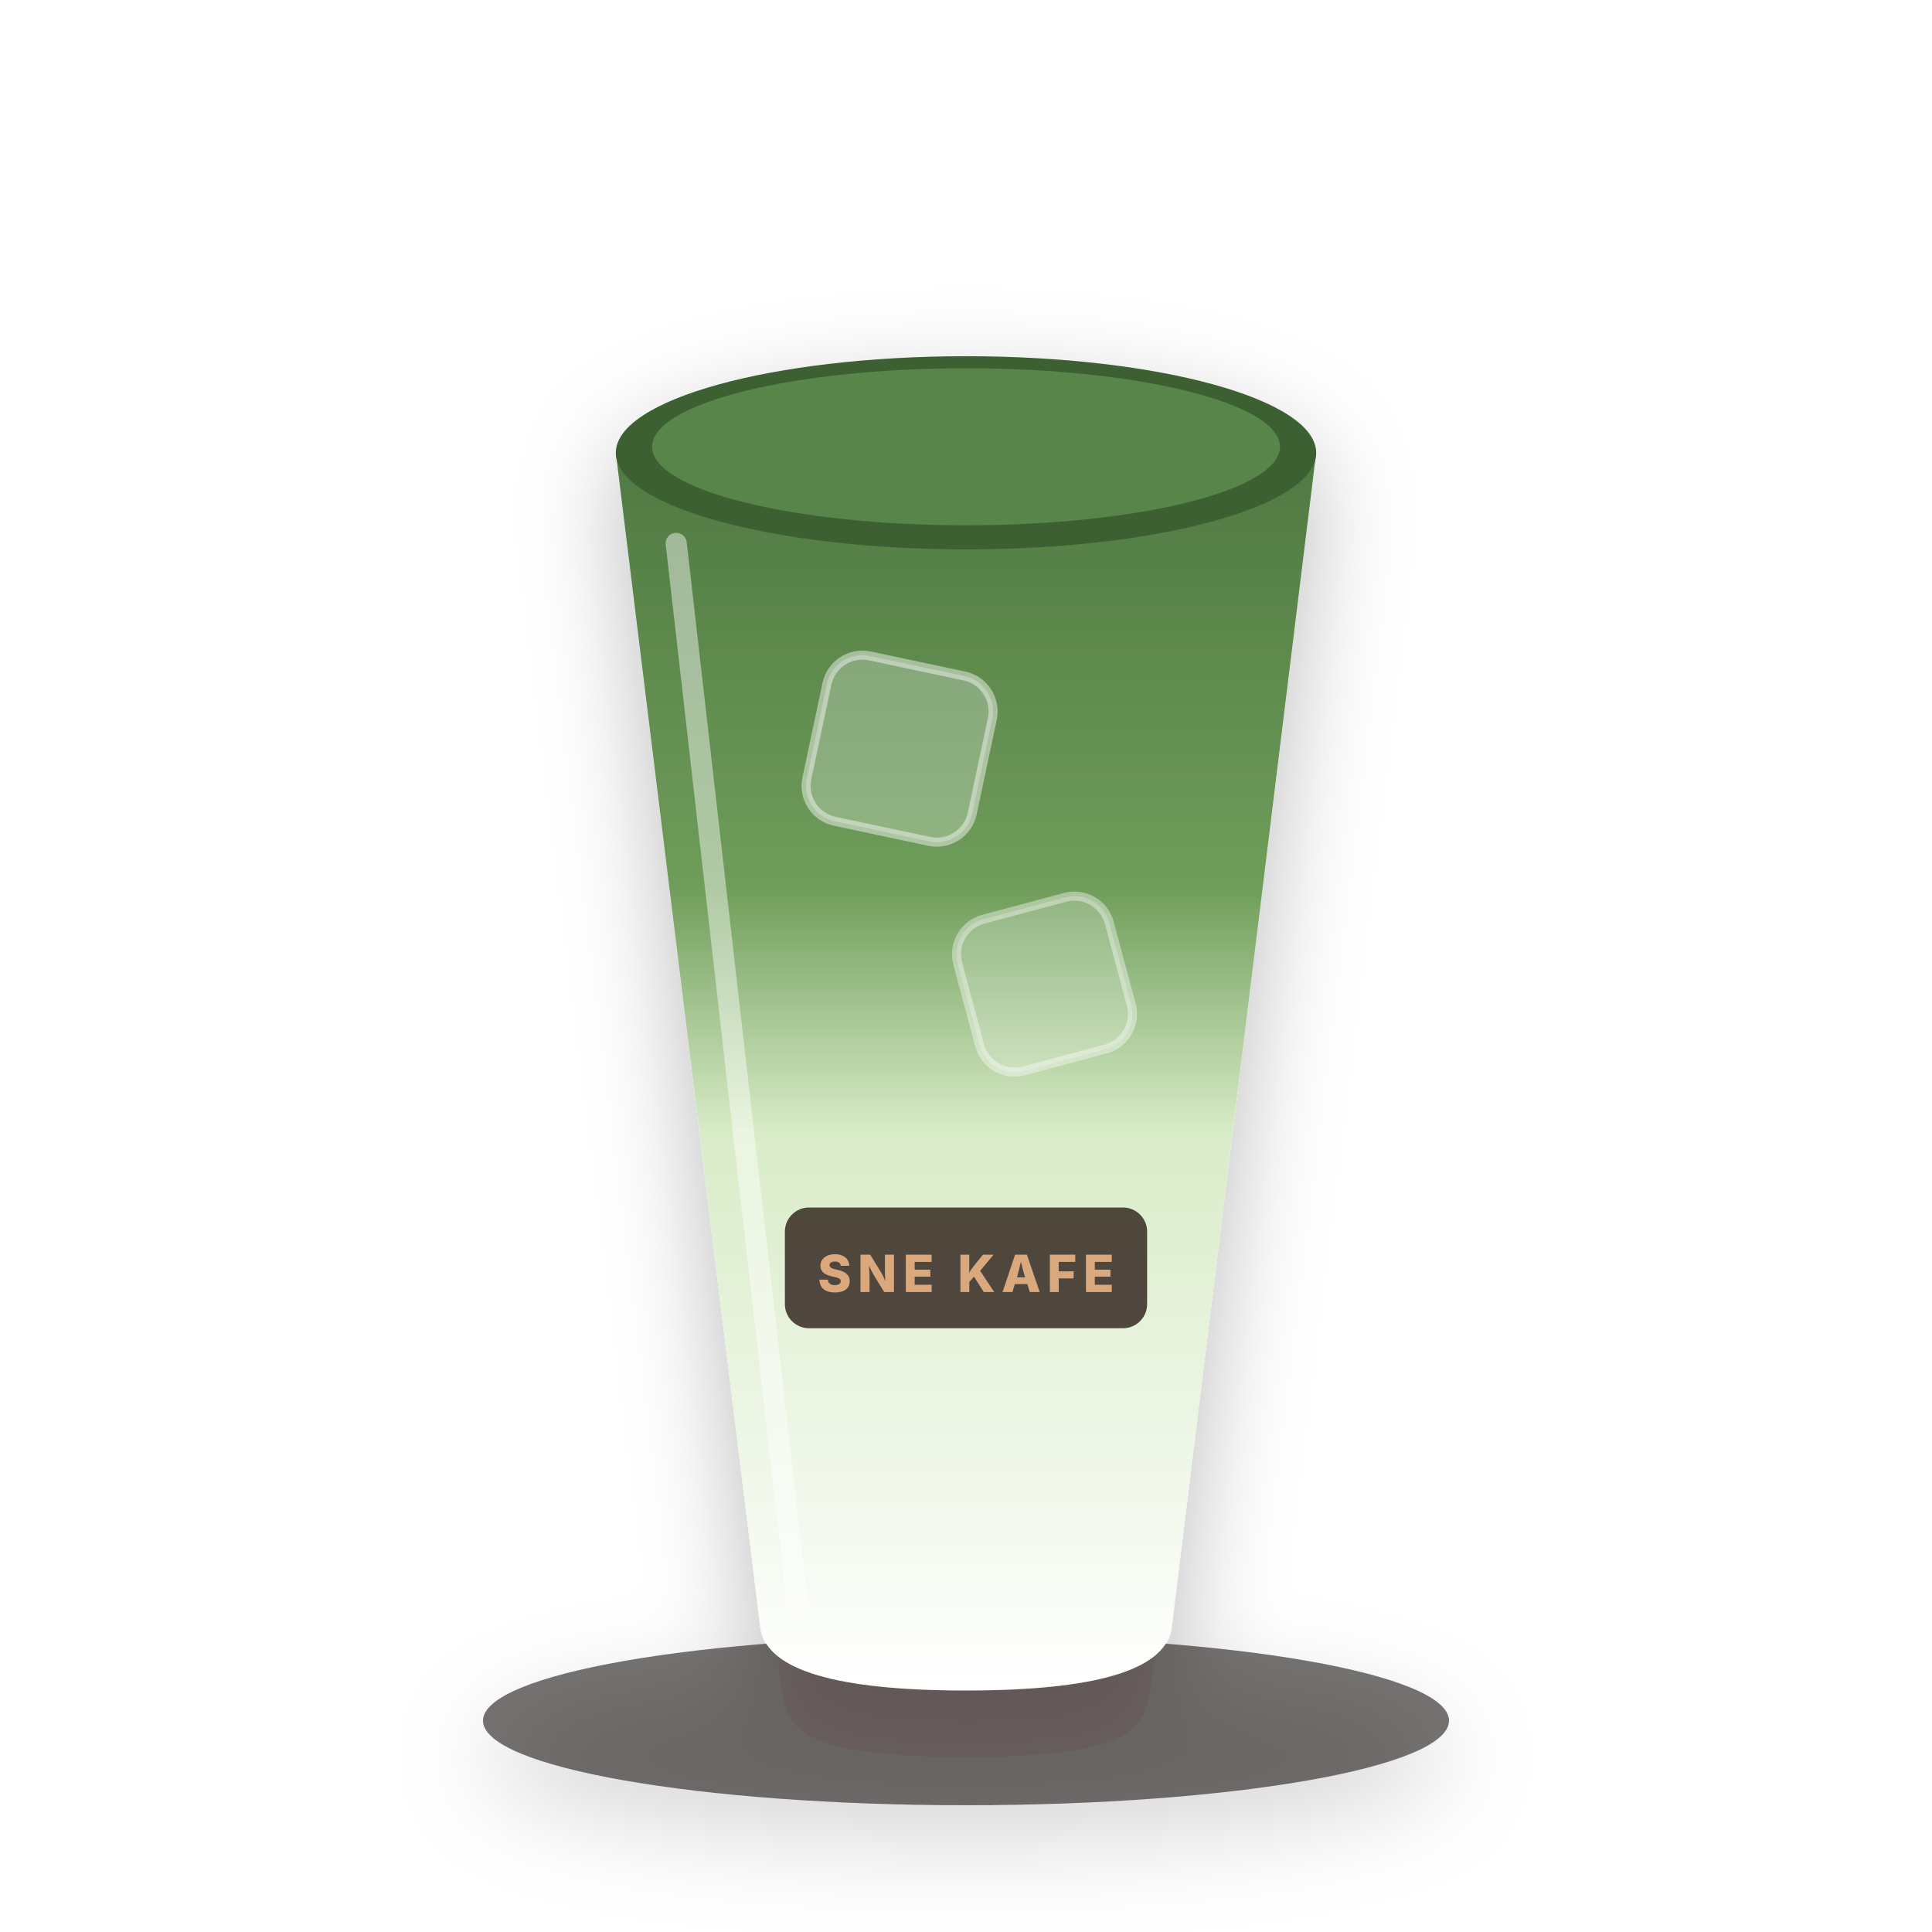
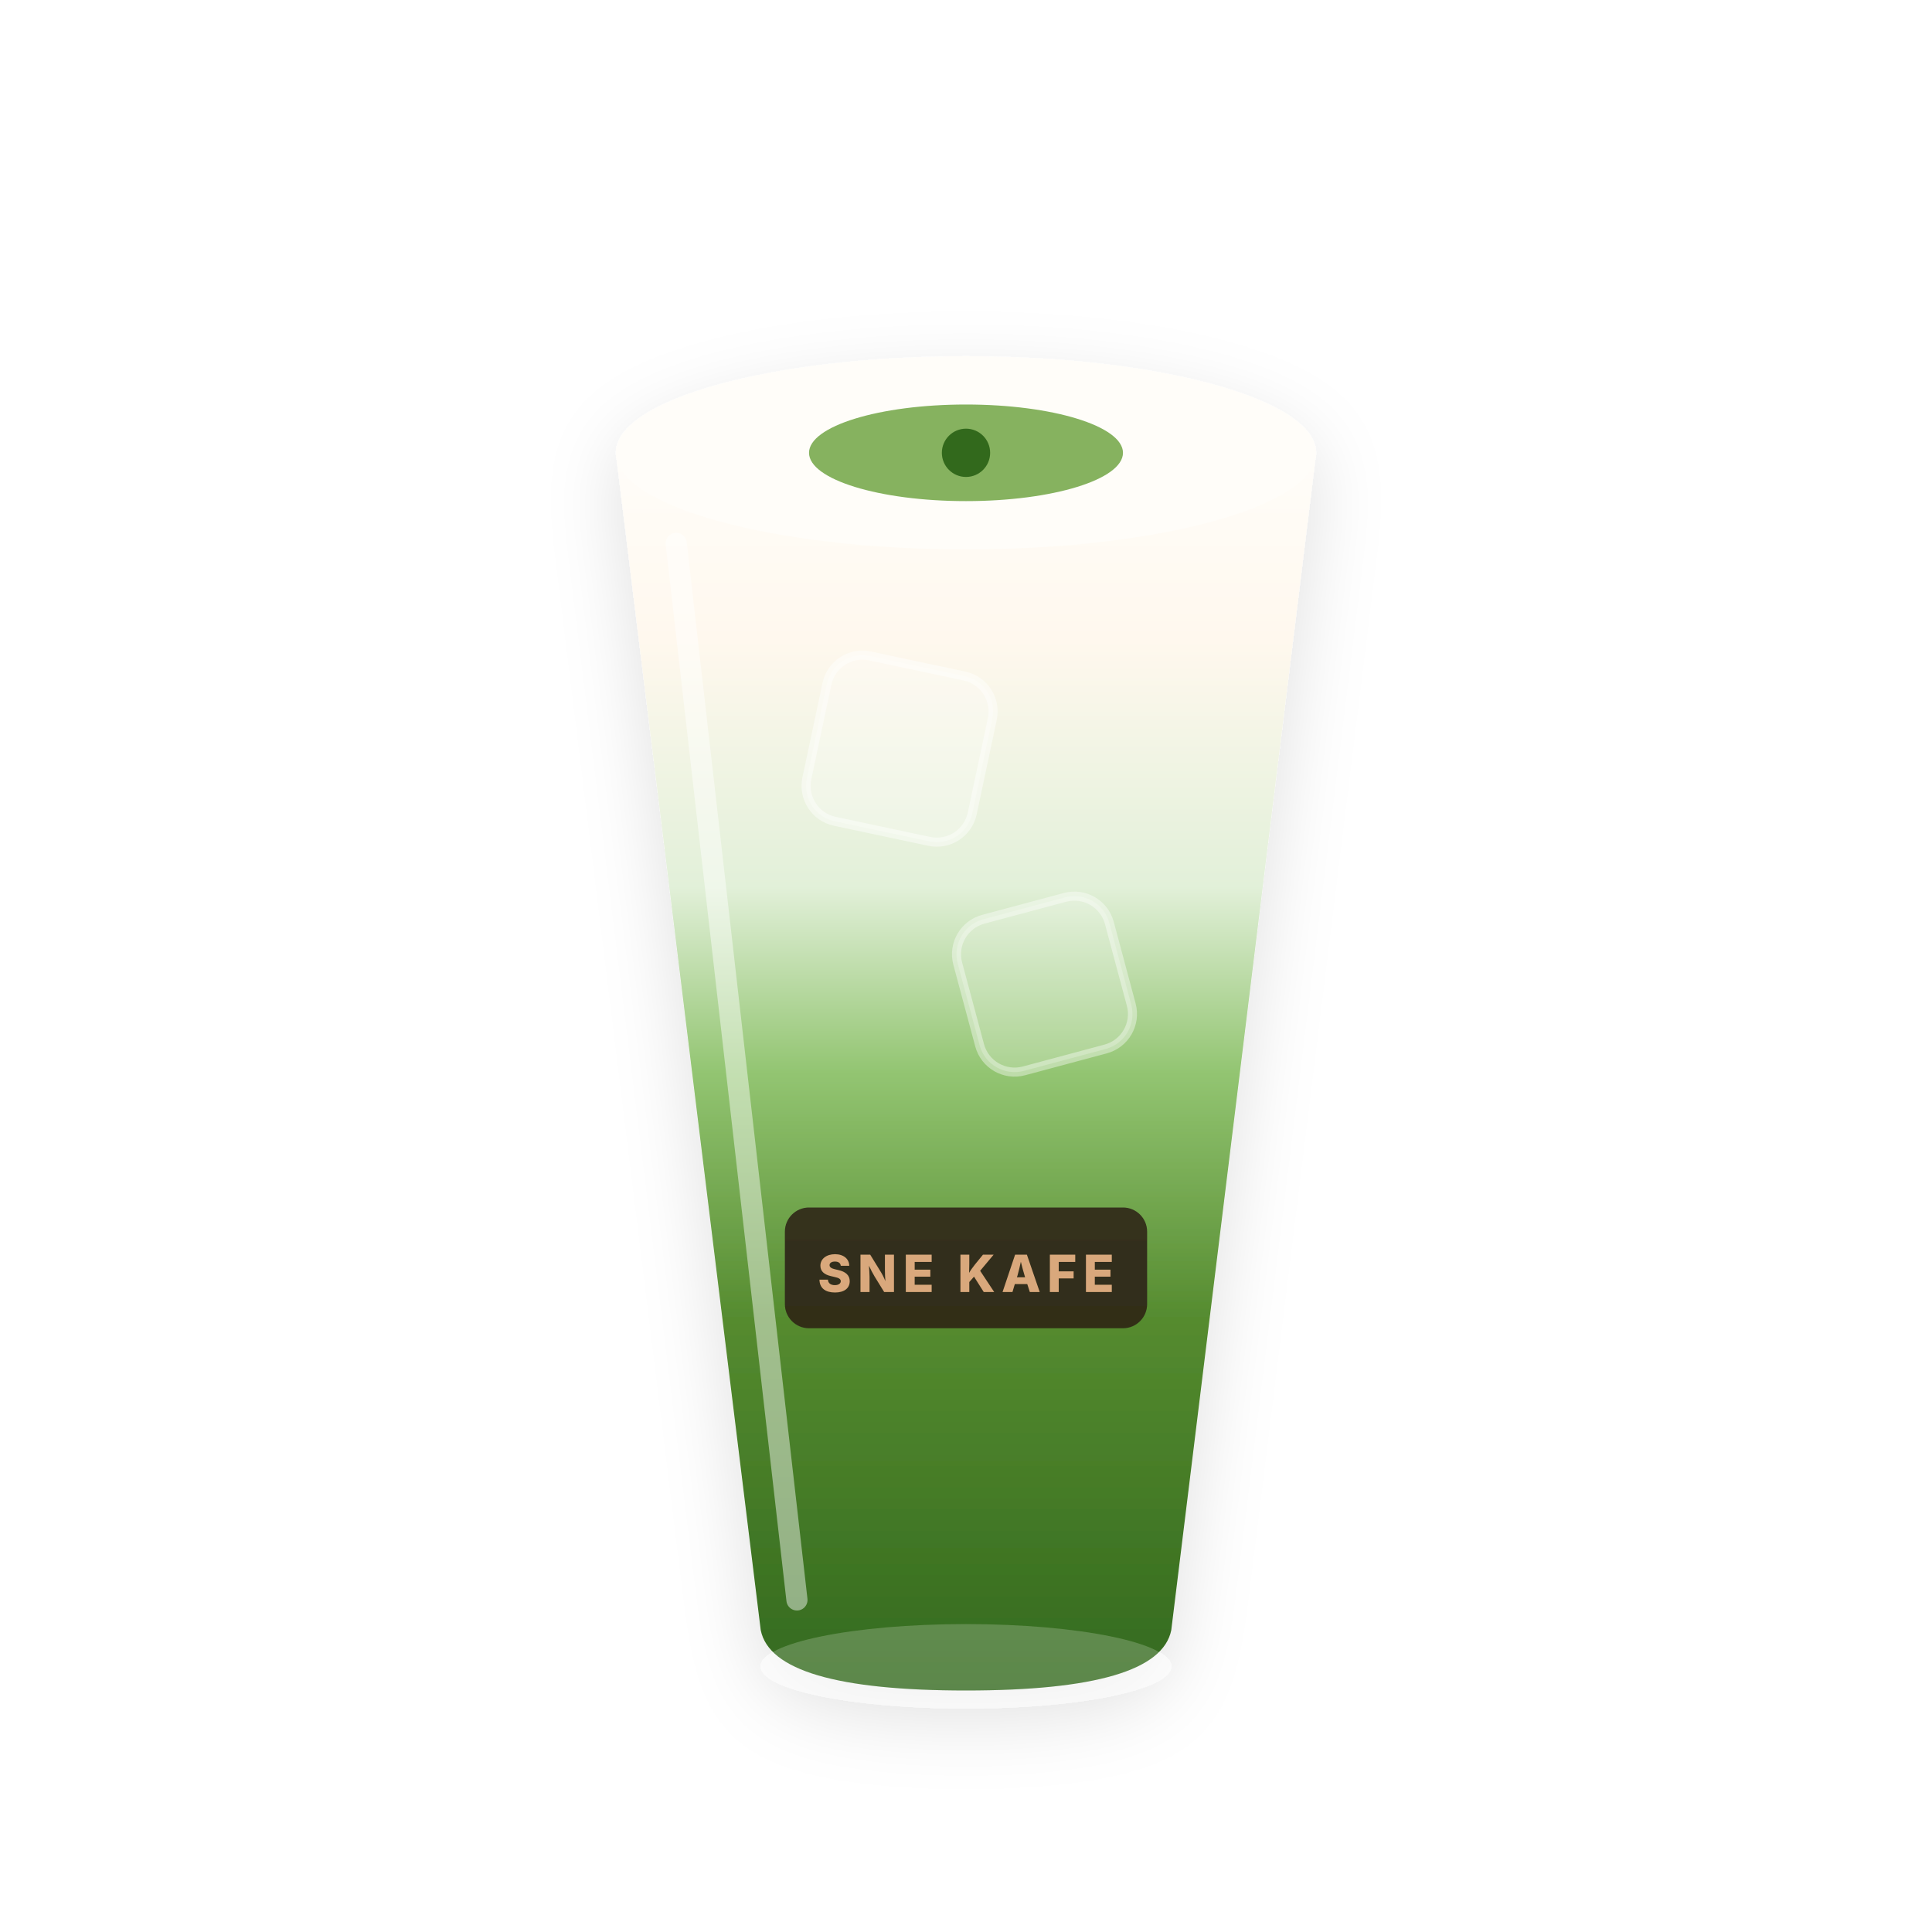
<svg xmlns="http://www.w3.org/2000/svg" viewBox="0 0 320 320" fill="none">
  <defs>
    <linearGradient id="matchaLayer" x1="0%" y1="0%" x2="0%" y2="100%">
-       <stop offset="0%" stop-color="#4F7942" />
-       <stop offset="35%" stop-color="#6F9D5A" />
-       <stop offset="55%" stop-color="#D9ECC8" />
-       <stop offset="100%" stop-color="#FFFFFF" />
+       <stop offset="0%" stop-color="#FFFDF9" />
+       <stop offset="15%" stop-color="#FFF8EE" />
+       <stop offset="35%" stop-color="#E2F0D9" />
+       <stop offset="50%" stop-color="#93C572" />
+       <stop offset="70%" stop-color="#558B2F" />
+       <stop offset="100%" stop-color="#33691E" />
    </linearGradient>
-     <filter id="matShadow" x="-20%" y="-20%" width="140%" height="140%">
-       <feDropShadow dx="0" dy="6" stdDeviation="8" flood-color="#000000" flood-opacity="0.25" />
+     <filter id="matShadow" x="-10%" y="-10%" width="120%" height="120%">
+       <feDropShadow dx="0" dy="4" stdDeviation="6" flood-color="#000000" flood-opacity="0.12" />
    </filter>
  </defs>
  <g filter="url(#matShadow)">
-     <ellipse cx="160" cy="285" rx="80" ry="14" fill="#1C120C" opacity="0.6" />
    <path d="M102 75 L126 270 Q128 280 160 280 Q192 280 194 270 L218 75 Z" fill="url(#matchaLayer)" />
+     <ellipse cx="160" cy="276" rx="34" ry="7" fill="rgba(255,255,255,0.2)" />
    <rect x="135" y="110" width="28" height="28" rx="6" fill="rgba(255,255,255,0.25)" stroke="rgba(255,255,255,0.45)" stroke-width="1.5" transform="rotate(12 149 124)" />
    <rect x="160" y="150" width="26" height="26" rx="6" fill="rgba(255,255,255,0.22)" stroke="rgba(255,255,255,0.4)" stroke-width="1.5" transform="rotate(-15 173 163)" />
    <path d="M112 90 L132 265" stroke="rgba(255,255,255,0.45)" stroke-width="3.5" stroke-linecap="round" />
-     <ellipse cx="160" cy="75" rx="58" ry="16" fill="#3E6133" />
-     <ellipse cx="160" cy="74" rx="52" ry="13" fill="#588549" />
-     <rect x="130" y="200" width="60" height="20" rx="4" fill="rgba(43, 29, 22, 0.8)" />
+     <ellipse cx="160" cy="75" rx="58" ry="16" fill="#FFFDF9" />
+     <ellipse cx="160" cy="75" rx="26" ry="8" fill="#689F38" opacity="0.8" />
+     <circle cx="160" cy="75" r="4" fill="#33691E" />
+     <rect x="130" y="200" width="60" height="20" rx="4" fill="rgba(43, 29, 22, 0.85)" />
    <text x="160" y="214" font-family="'Inter', sans-serif" font-weight="800" font-size="8.5" fill="#D9A87C" text-anchor="middle" letter-spacing="1">SNE KAFE</text>
  </g>
</svg>
